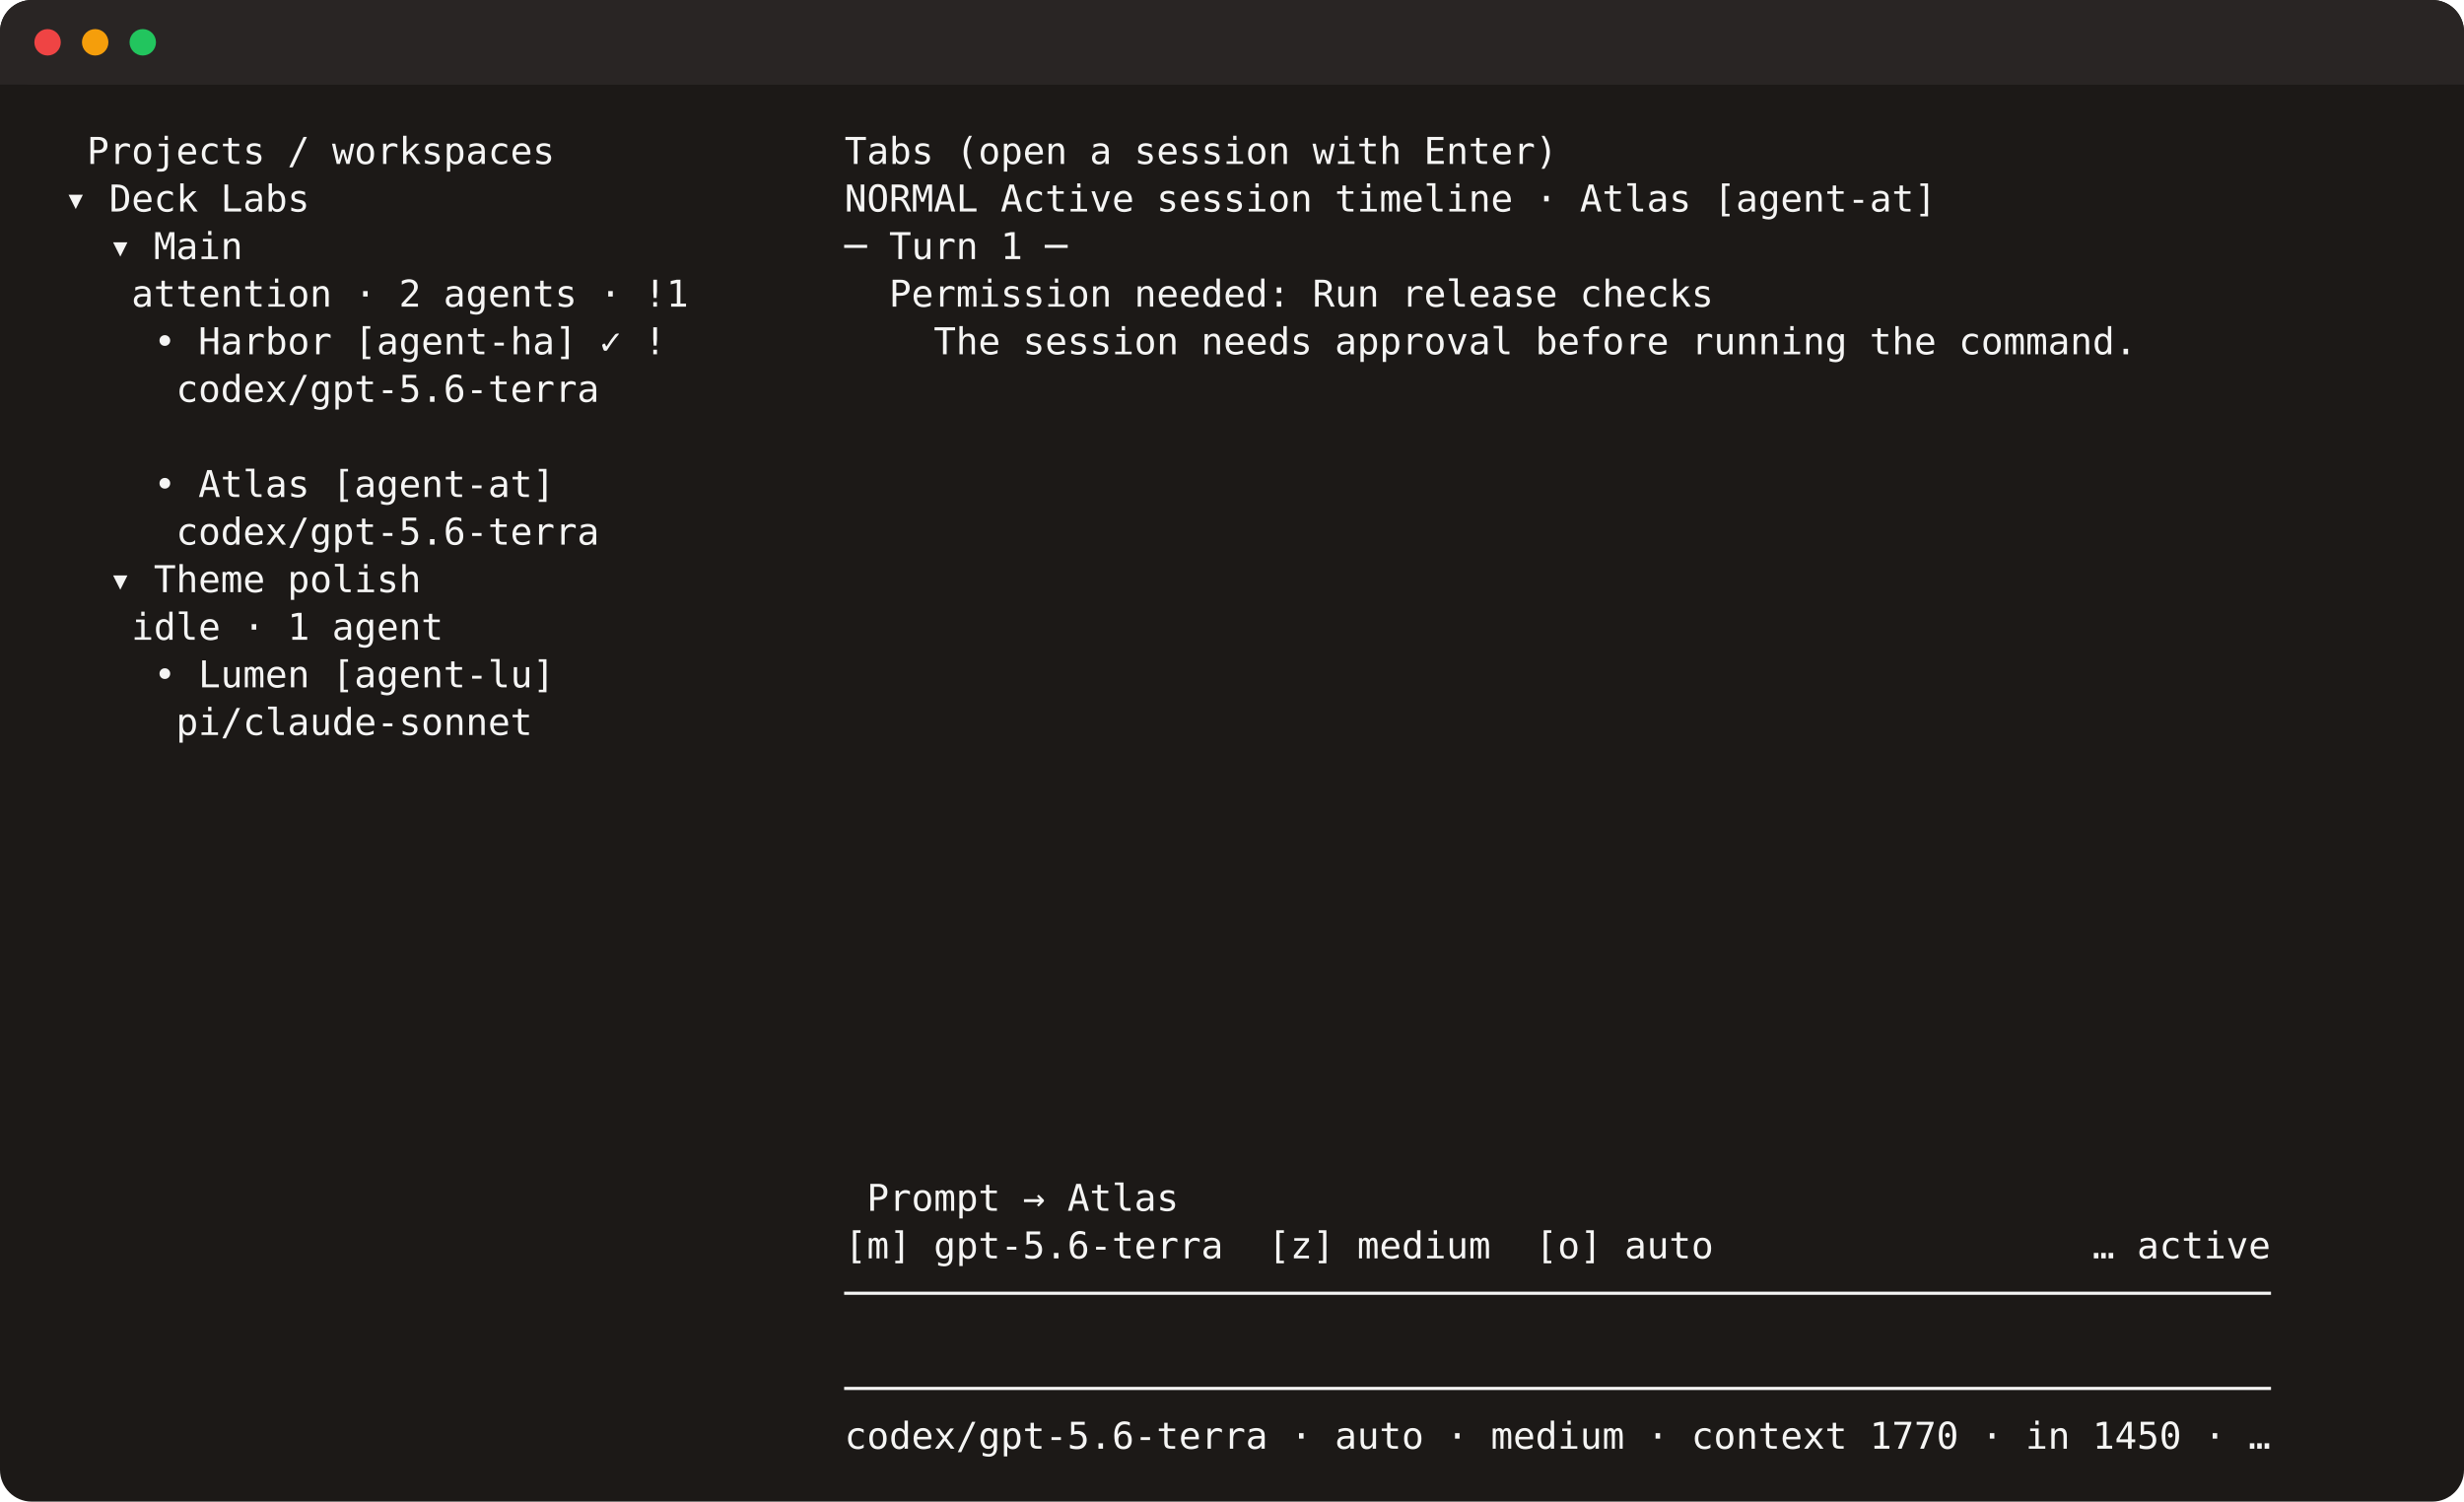
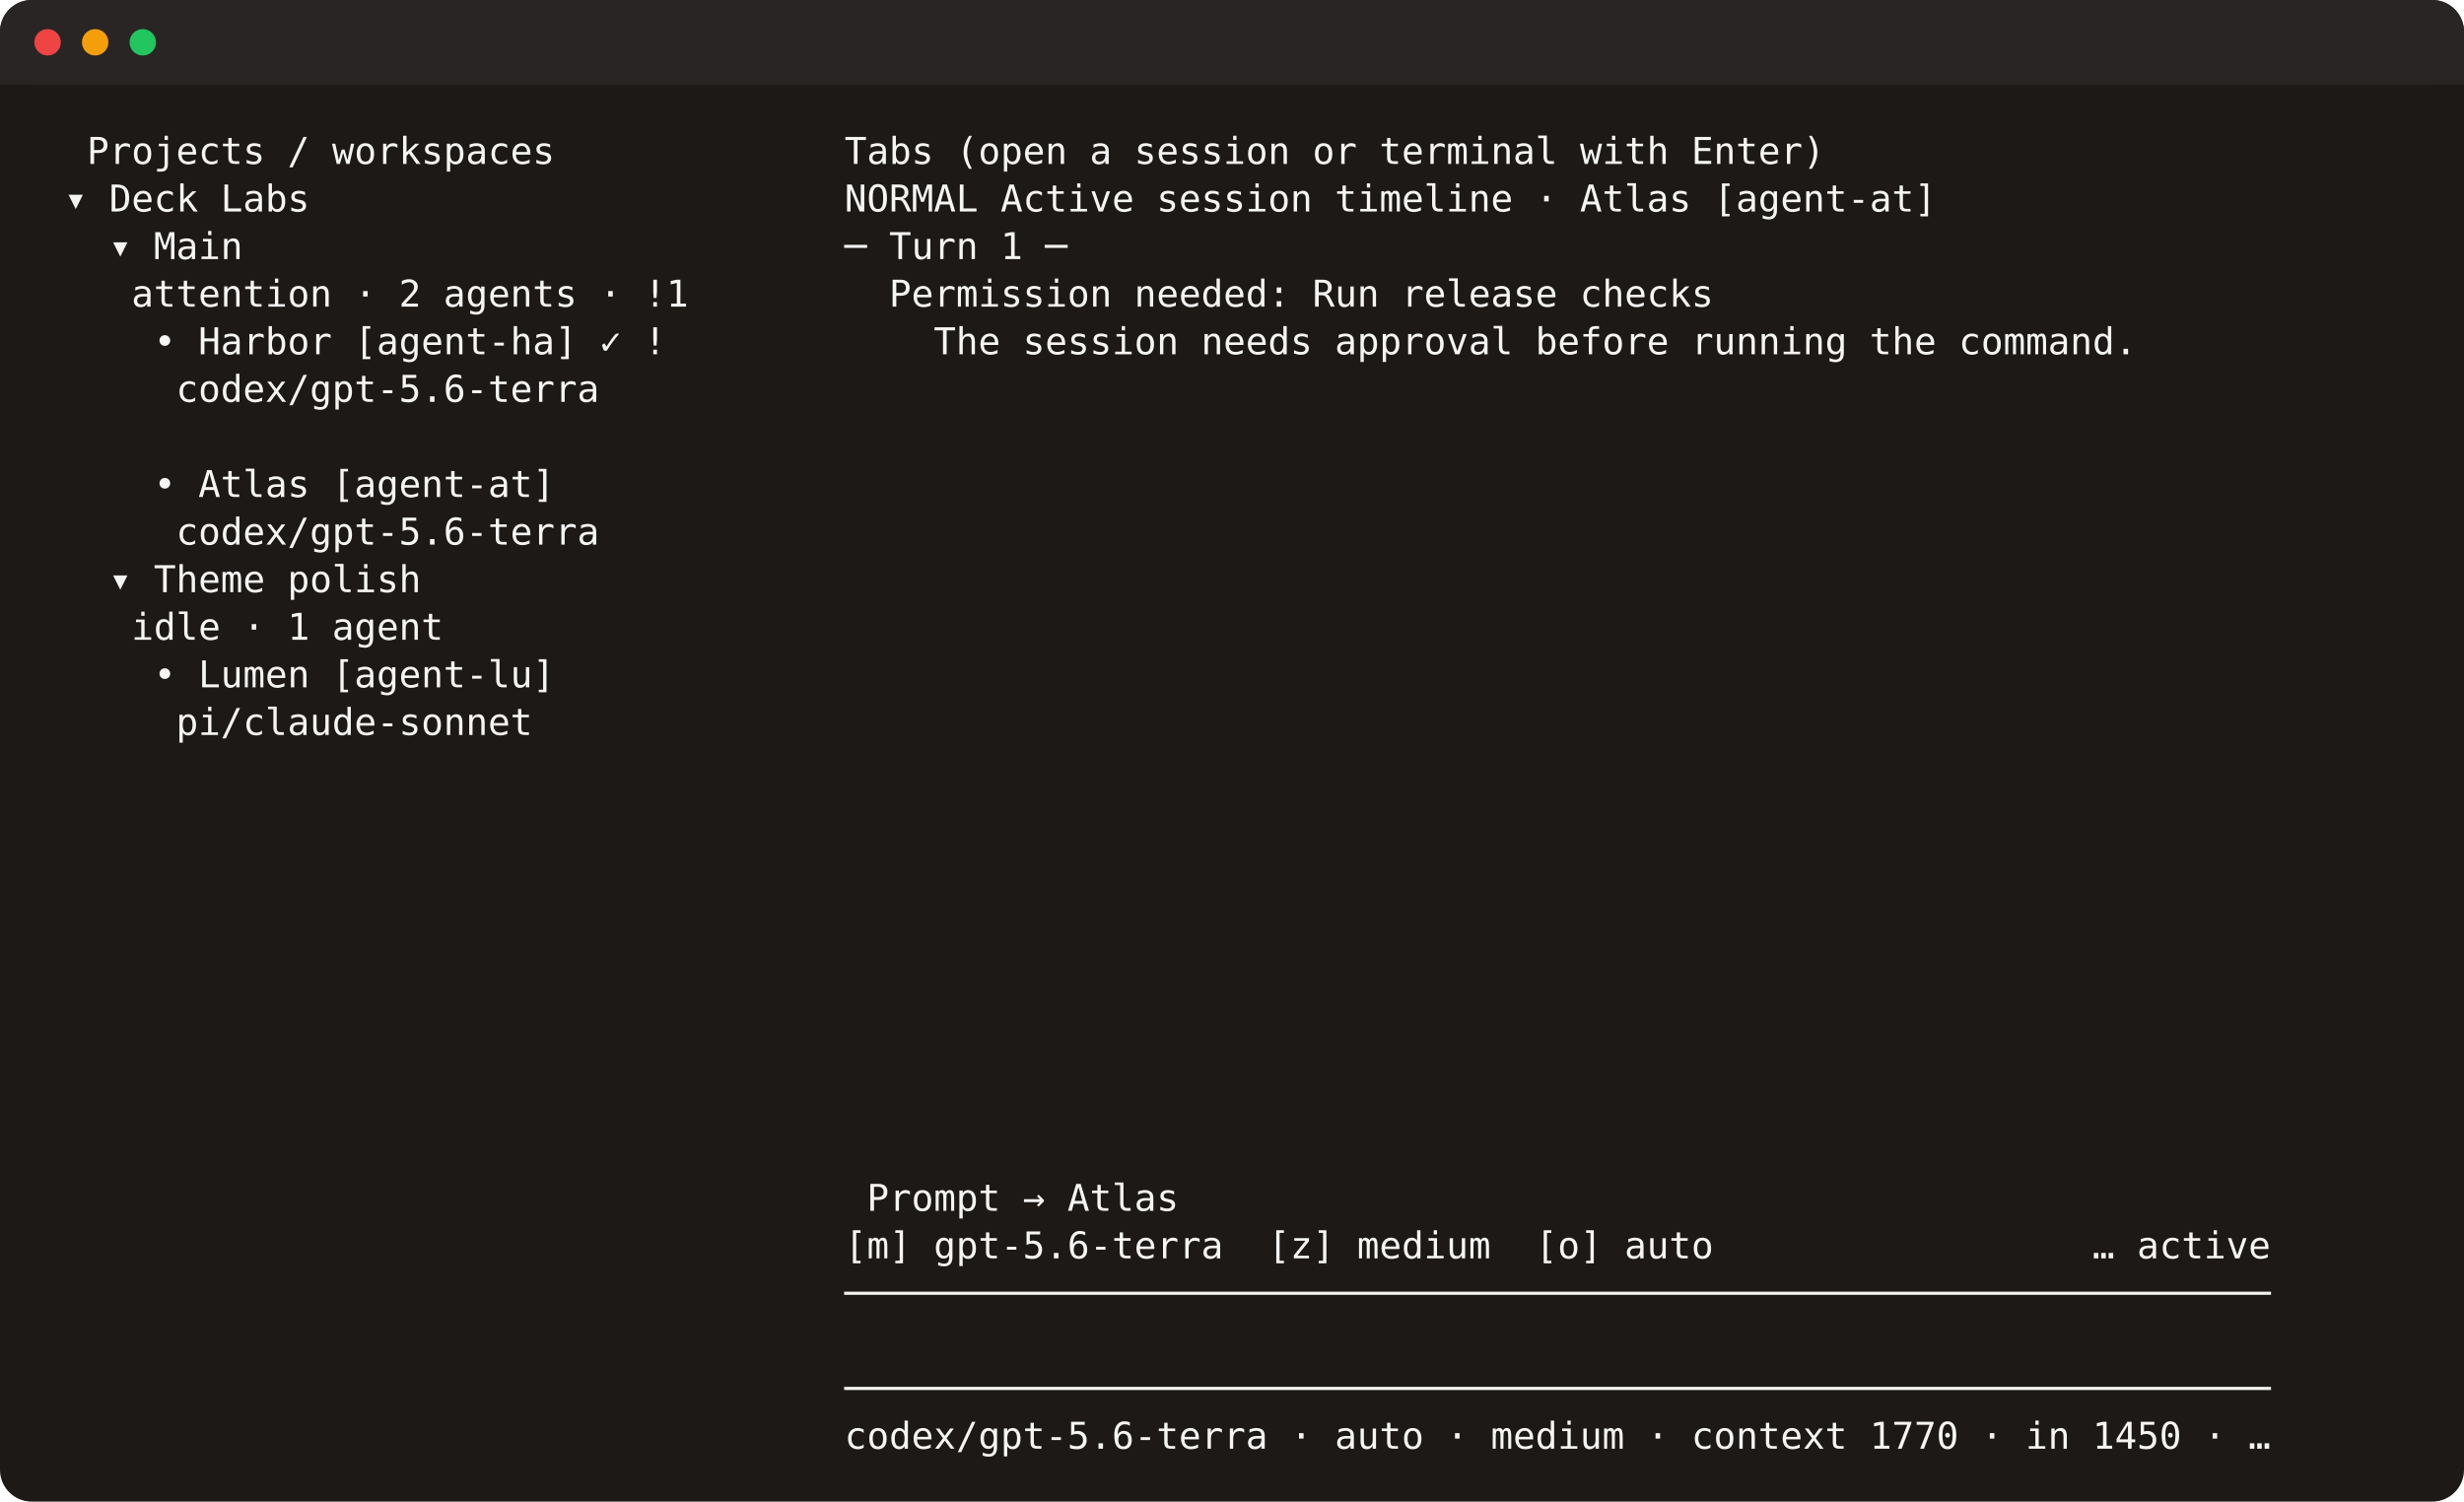
<svg xmlns="http://www.w3.org/2000/svg" width="932" height="568" viewBox="0 0 932 568">
  <rect width="932" height="568" rx="12" fill="#1c1917" />
  <rect width="932" height="32" rx="12" fill="#292524" />
  <rect y="20" width="932" height="12" fill="#292524" />
  <circle cx="18" cy="16" r="5" fill="#ef4444" />
  <circle cx="36" cy="16" r="5" fill="#f59e0b" />
  <circle cx="54" cy="16" r="5" fill="#22c55e" />
  <g fill="#f5f5f4" font-family="SFMono-Regular, Menlo, Consolas, monospace" font-size="14" xml:space="preserve">
-     <text x="16" y="62">  Projects / workspaces             Tabs (open a session with Enter)                                </text>
+     <text x="16" y="62">  Projects / workspaces             Tabs (open a session or terminal with Enter)                    </text>
    <text x="16" y="80"> ▾ Deck Labs                        NORMAL Active session timeline · Atlas [agent-at]               </text>
    <text x="16" y="98">   ▾ Main                           ─ Turn 1 ─                                                      </text>
    <text x="16" y="116">    attention · 2 agents · !1         Permission needed: Run release checks                         </text>
    <text x="16" y="134">     • Harbor [agent-ha] ✓ !            The session needs approval before running the command.      </text>
    <text x="16" y="152">      codex/gpt-5.6-terra                                                                           </text>
    <text x="16" y="170">                                                                                                    </text>
    <text x="16" y="188">     • Atlas [agent-at]                                                                             </text>
    <text x="16" y="206">      codex/gpt-5.6-terra                                                                           </text>
    <text x="16" y="224">   ▾ Theme polish                                                                                   </text>
    <text x="16" y="242">    idle · 1 agent                                                                                  </text>
    <text x="16" y="260">     • Lumen [agent-lu]                                                                             </text>
    <text x="16" y="278">      pi/claude-sonnet                                                                              </text>
    <text x="16" y="296" />
    <text x="16" y="314" />
    <text x="16" y="332" />
    <text x="16" y="350" />
    <text x="16" y="368" />
    <text x="16" y="386" />
    <text x="16" y="404" />
    <text x="16" y="422" />
    <text x="16" y="440" />
    <text x="16" y="458">                                     Prompt → Atlas                                                 </text>
    <text x="16" y="476">                                    [m] gpt-5.6-terra  [z] medium  [o] auto                 … active</text>
    <text x="16" y="494">                                    ────────────────────────────────────────────────────────────────</text>
    <text x="16" y="512">                                                                                                    </text>
    <text x="16" y="530">                                    ────────────────────────────────────────────────────────────────</text>
    <text x="16" y="548">                                    codex/gpt-5.6-terra · auto · medium · context 1770 · in 1450 · …</text>
  </g>
</svg>
